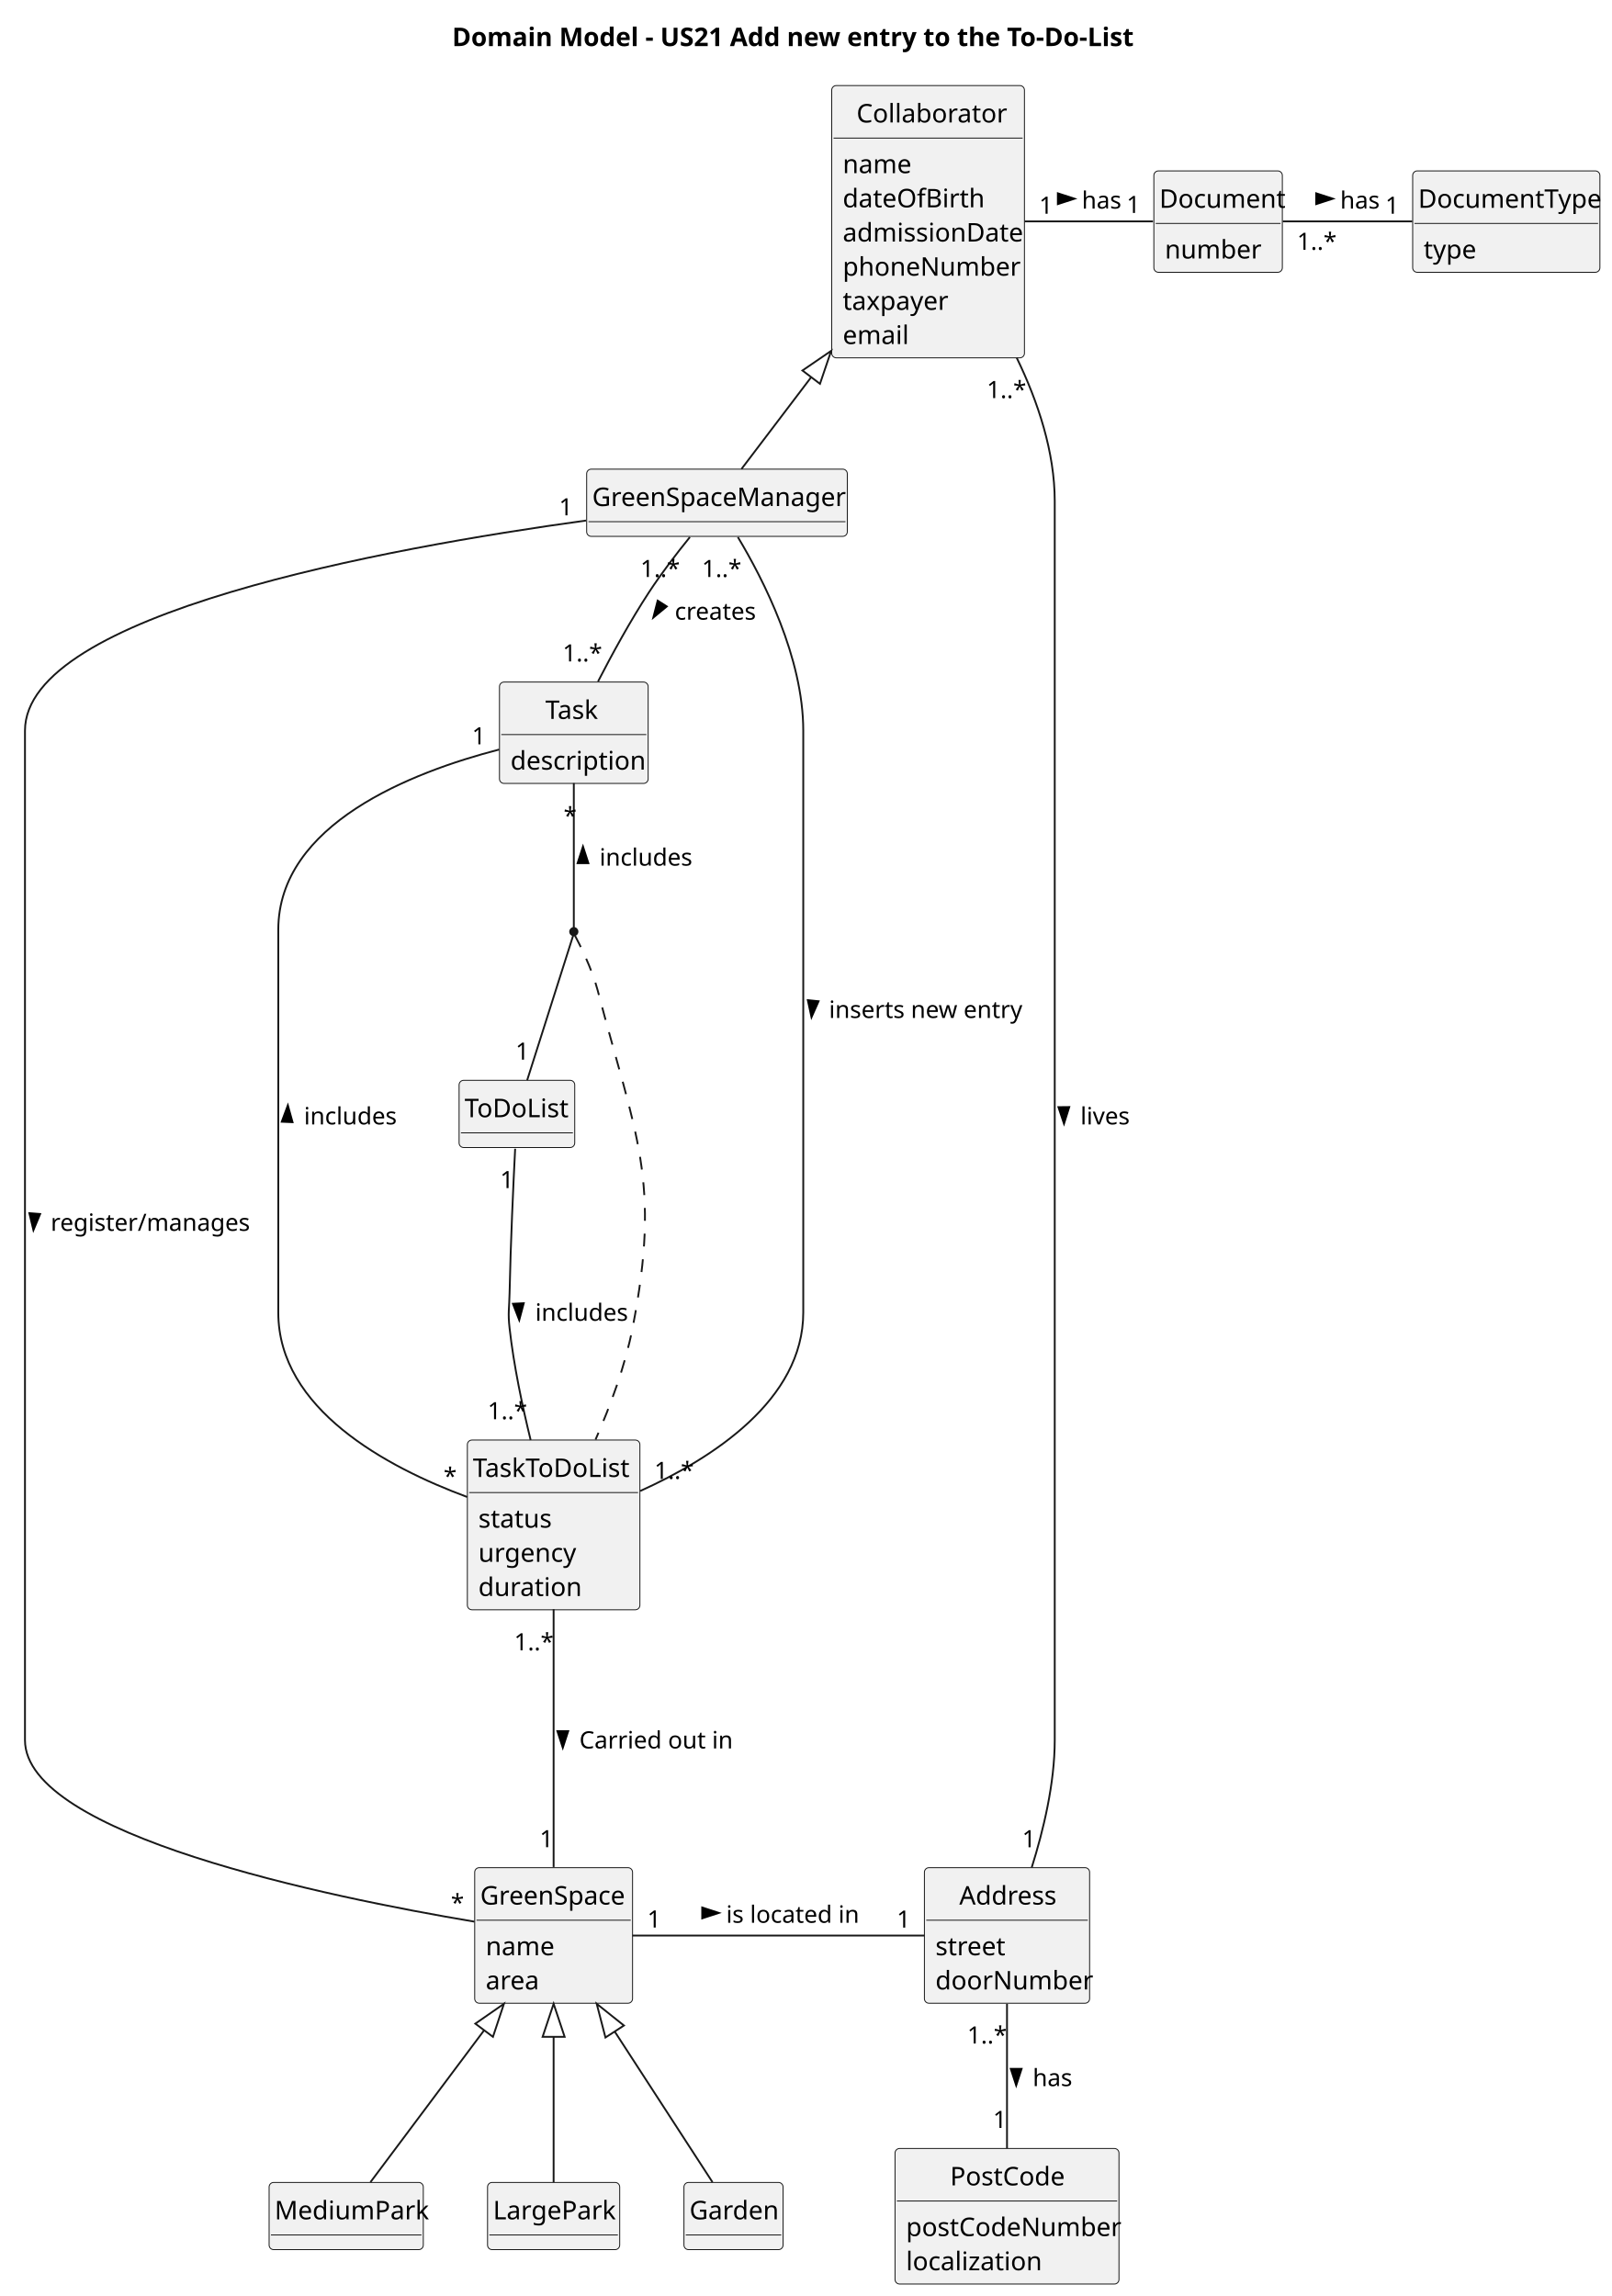
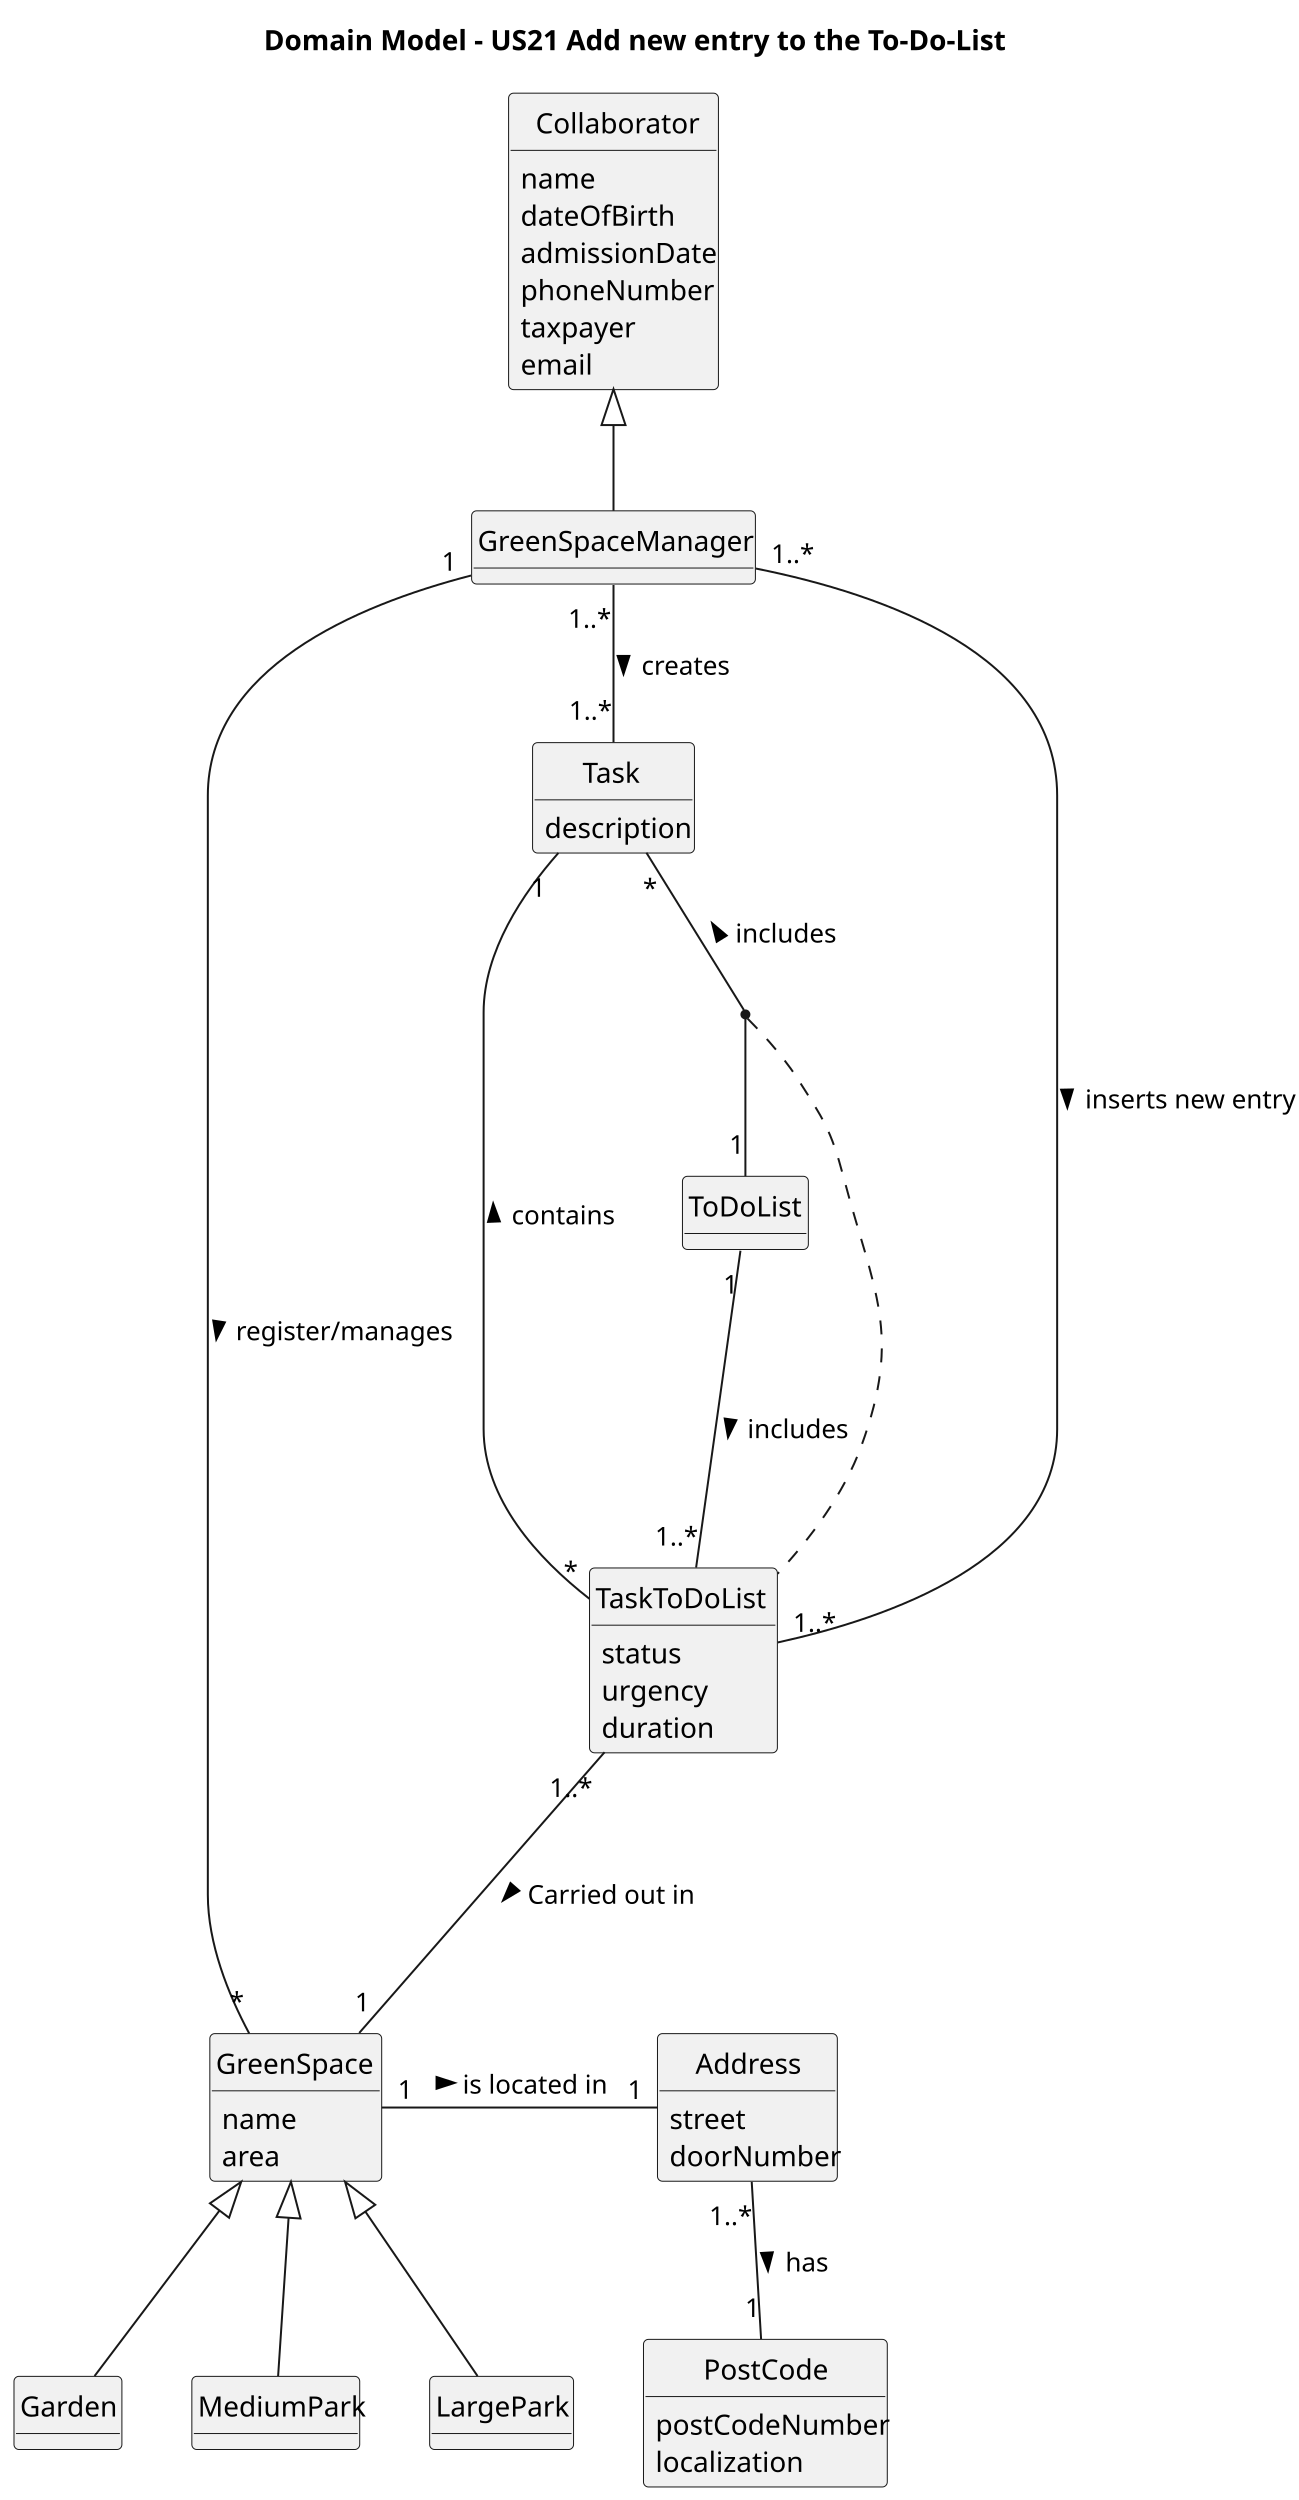
- <svg xmlns="http://www.w3.org/2000/svg" contentStyleType="text/css" height="1251px" preserveAspectRatio="none" style="width:878px;height:1251px;background:#FFFFFF;" version="1.1" viewBox="0 0 878 1251" width="878px" zoomAndPan="magnify">
+ <svg xmlns="http://www.w3.org/2000/svg" contentStyleType="text/css" height="1251px" preserveAspectRatio="none" style="width:650px;height:1251px;background:#FFFFFF;" version="1.1" viewBox="0 0 650 1251" width="650px" zoomAndPan="magnify">
  <defs />
  <g>
-     <text fill="#000000" font-family="sans-serif" font-size="14" font-weight="bold" lengthAdjust="spacing" textLength="372" x="246.304" y="25.107">Domain Model - US21 Add new entry to the To-Do-List</text>
+     <text fill="#000000" font-family="sans-serif" font-size="14" font-weight="bold" lengthAdjust="spacing" textLength="372" x="132" y="25.107">Domain Model - US21 Add new entry to the To-Do-List</text>
    <g id="elem_Collaborator">
-       <rect codeLine="10" fill="#F1F1F1" height="148.348" id="Collaborator" rx="2.5" ry="2.5" style="stroke:#181818;stroke-width:0.5;" width="105" x="453.109" y="46.621" />
-       <text fill="#000000" font-family="sans-serif" font-size="14" lengthAdjust="spacing" textLength="78" x="466.609" y="66.728">Collaborator</text>
-       <line style="stroke:#181818;stroke-width:0.5;" x1="454.109" x2="557.109" y1="75.242" y2="75.242" />
-       <text fill="#000000" font-family="sans-serif" font-size="14" lengthAdjust="spacing" textLength="35" x="459.109" y="94.35">name</text>
-       <text fill="#000000" font-family="sans-serif" font-size="14" lengthAdjust="spacing" textLength="72" x="459.109" y="112.971">dateOfBirth</text>
-       <text fill="#000000" font-family="sans-serif" font-size="14" lengthAdjust="spacing" textLength="93" x="459.109" y="131.592">admissionDate</text>
-       <text fill="#000000" font-family="sans-serif" font-size="14" lengthAdjust="spacing" textLength="89" x="459.109" y="150.213">phoneNumber</text>
-       <text fill="#000000" font-family="sans-serif" font-size="14" lengthAdjust="spacing" textLength="54" x="459.109" y="168.834">taxpayer</text>
-       <text fill="#000000" font-family="sans-serif" font-size="14" lengthAdjust="spacing" textLength="33" x="459.109" y="187.455">email</text>
-     </g>
-     <g id="elem_Document">
-       <rect codeLine="19" fill="#F1F1F1" height="55.242" id="Document" rx="2.5" ry="2.5" style="stroke:#181818;stroke-width:0.5;" width="70" x="628.609" y="93.121" />
-       <text fill="#000000" font-family="sans-serif" font-size="14" lengthAdjust="spacing" textLength="64" x="631.609" y="113.228">Document</text>
-       <line style="stroke:#181818;stroke-width:0.5;" x1="629.609" x2="697.609" y1="121.742" y2="121.742" />
-       <text fill="#000000" font-family="sans-serif" font-size="14" lengthAdjust="spacing" textLength="48" x="634.609" y="140.85">number</text>
-     </g>
-     <g id="elem_DocumentType">
-       <rect codeLine="23" fill="#F1F1F1" height="55.242" id="DocumentType" rx="2.5" ry="2.5" style="stroke:#181818;stroke-width:0.5;" width="102" x="769.609" y="93.121" />
-       <text fill="#000000" font-family="sans-serif" font-size="14" lengthAdjust="spacing" textLength="96" x="772.609" y="113.228">DocumentType</text>
-       <line style="stroke:#181818;stroke-width:0.5;" x1="770.609" x2="870.609" y1="121.742" y2="121.742" />
-       <text fill="#000000" font-family="sans-serif" font-size="14" lengthAdjust="spacing" textLength="27" x="775.609" y="140.85">type</text>
+       <rect codeLine="10" fill="#F1F1F1" height="148.348" id="Collaborator" rx="2.5" ry="2.5" style="stroke:#181818;stroke-width:0.5;" width="105" x="254.5" y="46.621" />
+       <text fill="#000000" font-family="sans-serif" font-size="14" lengthAdjust="spacing" textLength="78" x="268" y="66.728">Collaborator</text>
+       <line style="stroke:#181818;stroke-width:0.5;" x1="255.5" x2="358.5" y1="75.242" y2="75.242" />
+       <text fill="#000000" font-family="sans-serif" font-size="14" lengthAdjust="spacing" textLength="35" x="260.5" y="94.35">name</text>
+       <text fill="#000000" font-family="sans-serif" font-size="14" lengthAdjust="spacing" textLength="72" x="260.5" y="112.971">dateOfBirth</text>
+       <text fill="#000000" font-family="sans-serif" font-size="14" lengthAdjust="spacing" textLength="93" x="260.5" y="131.592">admissionDate</text>
+       <text fill="#000000" font-family="sans-serif" font-size="14" lengthAdjust="spacing" textLength="89" x="260.5" y="150.213">phoneNumber</text>
+       <text fill="#000000" font-family="sans-serif" font-size="14" lengthAdjust="spacing" textLength="54" x="260.5" y="168.834">taxpayer</text>
+       <text fill="#000000" font-family="sans-serif" font-size="14" lengthAdjust="spacing" textLength="33" x="260.5" y="187.455">email</text>
    </g>
    <g id="elem_Address">
-       <rect codeLine="27" fill="#F1F1F1" height="73.863" id="Address" rx="2.5" ry="2.5" style="stroke:#181818;stroke-width:0.5;" width="90" x="503.609" y="1017.621" />
-       <text fill="#000000" font-family="sans-serif" font-size="14" lengthAdjust="spacing" textLength="52" x="522.609" y="1037.728">Address</text>
-       <line style="stroke:#181818;stroke-width:0.5;" x1="504.609" x2="592.609" y1="1046.242" y2="1046.242" />
-       <text fill="#000000" font-family="sans-serif" font-size="14" lengthAdjust="spacing" textLength="36" x="509.609" y="1065.35">street</text>
-       <text fill="#000000" font-family="sans-serif" font-size="14" lengthAdjust="spacing" textLength="78" x="509.609" y="1083.971">doorNumber</text>
+       <rect codeLine="19" fill="#F1F1F1" height="73.863" id="Address" rx="2.5" ry="2.5" style="stroke:#181818;stroke-width:0.5;" width="90" x="329" y="1017.621" />
+       <text fill="#000000" font-family="sans-serif" font-size="14" lengthAdjust="spacing" textLength="52" x="348" y="1037.728">Address</text>
+       <line style="stroke:#181818;stroke-width:0.5;" x1="330" x2="418" y1="1046.242" y2="1046.242" />
+       <text fill="#000000" font-family="sans-serif" font-size="14" lengthAdjust="spacing" textLength="36" x="335" y="1065.35">street</text>
+       <text fill="#000000" font-family="sans-serif" font-size="14" lengthAdjust="spacing" textLength="78" x="335" y="1083.971">doorNumber</text>
    </g>
    <g id="elem_PostCode">
-       <rect codeLine="32" fill="#F1F1F1" height="73.863" id="PostCode" rx="2.5" ry="2.5" style="stroke:#181818;stroke-width:0.5;" width="122" x="487.609" y="1170.621" />
-       <text fill="#000000" font-family="sans-serif" font-size="14" lengthAdjust="spacing" textLength="62" x="517.609" y="1190.728">PostCode</text>
-       <line style="stroke:#181818;stroke-width:0.5;" x1="488.609" x2="608.609" y1="1199.242" y2="1199.242" />
-       <text fill="#000000" font-family="sans-serif" font-size="14" lengthAdjust="spacing" textLength="110" x="493.609" y="1218.35">postCodeNumber</text>
-       <text fill="#000000" font-family="sans-serif" font-size="14" lengthAdjust="spacing" textLength="69" x="493.609" y="1236.971">localization</text>
+       <rect codeLine="24" fill="#F1F1F1" height="73.863" id="PostCode" rx="2.5" ry="2.5" style="stroke:#181818;stroke-width:0.5;" width="122" x="322" y="1170.621" />
+       <text fill="#000000" font-family="sans-serif" font-size="14" lengthAdjust="spacing" textLength="62" x="352" y="1190.728">PostCode</text>
+       <line style="stroke:#181818;stroke-width:0.5;" x1="323" x2="443" y1="1199.242" y2="1199.242" />
+       <text fill="#000000" font-family="sans-serif" font-size="14" lengthAdjust="spacing" textLength="110" x="328" y="1218.35">postCodeNumber</text>
+       <text fill="#000000" font-family="sans-serif" font-size="14" lengthAdjust="spacing" textLength="69" x="328" y="1236.971">localization</text>
    </g>
    <g id="elem_GreenSpaceManager">
-       <rect codeLine="37" fill="#F1F1F1" height="36.621" id="GreenSpaceManager" rx="2.5" ry="2.5" style="stroke:#181818;stroke-width:0.5;" width="142" x="319.609" y="255.621" />
-       <text fill="#000000" font-family="sans-serif" font-size="14" lengthAdjust="spacing" textLength="136" x="322.609" y="275.728">GreenSpaceManager</text>
-       <line style="stroke:#181818;stroke-width:0.5;" x1="320.609" x2="460.609" y1="284.242" y2="284.242" />
+       <rect codeLine="29" fill="#F1F1F1" height="36.621" id="GreenSpaceManager" rx="2.5" ry="2.5" style="stroke:#181818;stroke-width:0.5;" width="142" x="236" y="255.621" />
+       <text fill="#000000" font-family="sans-serif" font-size="14" lengthAdjust="spacing" textLength="136" x="239" y="275.728">GreenSpaceManager</text>
+       <line style="stroke:#181818;stroke-width:0.5;" x1="237" x2="377" y1="284.242" y2="284.242" />
    </g>
    <g id="elem_ToDoList">
-       <rect codeLine="40" fill="#F1F1F1" height="36.621" id="ToDoList" rx="2.5" ry="2.5" style="stroke:#181818;stroke-width:0.5;" width="63" x="250.109" y="588.621" />
-       <text fill="#000000" font-family="sans-serif" font-size="14" lengthAdjust="spacing" textLength="57" x="253.109" y="608.729">ToDoList</text>
-       <line style="stroke:#181818;stroke-width:0.5;" x1="251.109" x2="312.109" y1="617.242" y2="617.242" />
+       <rect codeLine="32" fill="#F1F1F1" height="36.621" id="ToDoList" rx="2.5" ry="2.5" style="stroke:#181818;stroke-width:0.5;" width="63" x="341.5" y="588.621" />
+       <text fill="#000000" font-family="sans-serif" font-size="14" lengthAdjust="spacing" textLength="57" x="344.5" y="608.729">ToDoList</text>
+       <line style="stroke:#181818;stroke-width:0.5;" x1="342.5" x2="403.5" y1="617.242" y2="617.242" />
    </g>
    <g id="elem_Task">
-       <rect codeLine="43" fill="#F1F1F1" height="55.242" id="Task" rx="2.5" ry="2.5" style="stroke:#181818;stroke-width:0.5;" width="81" x="272.109" y="371.621" />
-       <text fill="#000000" font-family="sans-serif" font-size="14" lengthAdjust="spacing" textLength="31" x="297.109" y="391.728">Task</text>
-       <line style="stroke:#181818;stroke-width:0.5;" x1="273.109" x2="352.109" y1="400.242" y2="400.242" />
-       <text fill="#000000" font-family="sans-serif" font-size="14" lengthAdjust="spacing" textLength="69" x="278.109" y="419.35">description</text>
+       <rect codeLine="35" fill="#F1F1F1" height="55.242" id="Task" rx="2.5" ry="2.5" style="stroke:#181818;stroke-width:0.5;" width="81" x="266.5" y="371.621" />
+       <text fill="#000000" font-family="sans-serif" font-size="14" lengthAdjust="spacing" textLength="31" x="291.5" y="391.728">Task</text>
+       <line style="stroke:#181818;stroke-width:0.5;" x1="267.5" x2="346.5" y1="400.242" y2="400.242" />
+       <text fill="#000000" font-family="sans-serif" font-size="14" lengthAdjust="spacing" textLength="69" x="272.5" y="419.35">description</text>
    </g>
    <g id="elem_TaskToDoList">
-       <rect codeLine="47" fill="#F1F1F1" height="92.484" id="TaskToDoList" rx="2.5" ry="2.5" style="stroke:#181818;stroke-width:0.5;" width="94" x="254.609" y="784.621" />
-       <text fill="#000000" font-family="sans-serif" font-size="14" lengthAdjust="spacing" textLength="88" x="257.609" y="804.729">TaskToDoList</text>
-       <line style="stroke:#181818;stroke-width:0.5;" x1="255.609" x2="347.609" y1="813.242" y2="813.242" />
-       <text fill="#000000" font-family="sans-serif" font-size="14" lengthAdjust="spacing" textLength="38" x="260.609" y="832.35">status</text>
-       <text fill="#000000" font-family="sans-serif" font-size="14" lengthAdjust="spacing" textLength="51" x="260.609" y="850.971">urgency</text>
-       <text fill="#000000" font-family="sans-serif" font-size="14" lengthAdjust="spacing" textLength="52" x="260.609" y="869.592">duration</text>
+       <rect codeLine="39" fill="#F1F1F1" height="92.484" id="TaskToDoList" rx="2.5" ry="2.5" style="stroke:#181818;stroke-width:0.5;" width="94" x="295" y="784.621" />
+       <text fill="#000000" font-family="sans-serif" font-size="14" lengthAdjust="spacing" textLength="88" x="298" y="804.729">TaskToDoList</text>
+       <line style="stroke:#181818;stroke-width:0.5;" x1="296" x2="388" y1="813.242" y2="813.242" />
+       <text fill="#000000" font-family="sans-serif" font-size="14" lengthAdjust="spacing" textLength="38" x="301" y="832.35">status</text>
+       <text fill="#000000" font-family="sans-serif" font-size="14" lengthAdjust="spacing" textLength="51" x="301" y="850.971">urgency</text>
+       <text fill="#000000" font-family="sans-serif" font-size="14" lengthAdjust="spacing" textLength="52" x="301" y="869.592">duration</text>
    </g>
    <g id="elem_GreenSpace">
-       <rect codeLine="53" fill="#F1F1F1" height="73.863" id="GreenSpace" rx="2.5" ry="2.5" style="stroke:#181818;stroke-width:0.5;" width="86" x="258.609" y="1017.621" />
-       <text fill="#000000" font-family="sans-serif" font-size="14" lengthAdjust="spacing" textLength="80" x="261.609" y="1037.728">GreenSpace</text>
-       <line style="stroke:#181818;stroke-width:0.5;" x1="259.609" x2="343.609" y1="1046.242" y2="1046.242" />
-       <text fill="#000000" font-family="sans-serif" font-size="14" lengthAdjust="spacing" textLength="35" x="264.609" y="1065.35">name</text>
-       <text fill="#000000" font-family="sans-serif" font-size="14" lengthAdjust="spacing" textLength="29" x="264.609" y="1083.971">area</text>
+       <rect codeLine="45" fill="#F1F1F1" height="73.863" id="GreenSpace" rx="2.5" ry="2.5" style="stroke:#181818;stroke-width:0.5;" width="86" x="105" y="1017.621" />
+       <text fill="#000000" font-family="sans-serif" font-size="14" lengthAdjust="spacing" textLength="80" x="108" y="1037.728">GreenSpace</text>
+       <line style="stroke:#181818;stroke-width:0.5;" x1="106" x2="190" y1="1046.242" y2="1046.242" />
+       <text fill="#000000" font-family="sans-serif" font-size="14" lengthAdjust="spacing" textLength="35" x="111" y="1065.35">name</text>
+       <text fill="#000000" font-family="sans-serif" font-size="14" lengthAdjust="spacing" textLength="29" x="111" y="1083.971">area</text>
    </g>
    <g id="elem_Garden">
-       <rect codeLine="58" fill="#F1F1F1" height="36.621" id="Garden" rx="2.5" ry="2.5" style="stroke:#181818;stroke-width:0.5;" width="54" x="372.609" y="1189.121" />
-       <text fill="#000000" font-family="sans-serif" font-size="14" lengthAdjust="spacing" textLength="48" x="375.609" y="1209.228">Garden</text>
-       <line style="stroke:#181818;stroke-width:0.5;" x1="373.609" x2="425.609" y1="1217.742" y2="1217.742" />
+       <rect codeLine="50" fill="#F1F1F1" height="36.621" id="Garden" rx="2.5" ry="2.5" style="stroke:#181818;stroke-width:0.5;" width="54" x="7" y="1189.121" />
+       <text fill="#000000" font-family="sans-serif" font-size="14" lengthAdjust="spacing" textLength="48" x="10" y="1209.228">Garden</text>
+       <line style="stroke:#181818;stroke-width:0.5;" x1="8" x2="60" y1="1217.742" y2="1217.742" />
    </g>
    <g id="elem_MediumPark">
-       <rect codeLine="61" fill="#F1F1F1" height="36.621" id="MediumPark" rx="2.5" ry="2.5" style="stroke:#181818;stroke-width:0.5;" width="84" x="146.609" y="1189.121" />
-       <text fill="#000000" font-family="sans-serif" font-size="14" lengthAdjust="spacing" textLength="78" x="149.609" y="1209.228">MediumPark</text>
-       <line style="stroke:#181818;stroke-width:0.5;" x1="147.609" x2="229.609" y1="1217.742" y2="1217.742" />
+       <rect codeLine="53" fill="#F1F1F1" height="36.621" id="MediumPark" rx="2.5" ry="2.5" style="stroke:#181818;stroke-width:0.5;" width="84" x="96" y="1189.121" />
+       <text fill="#000000" font-family="sans-serif" font-size="14" lengthAdjust="spacing" textLength="78" x="99" y="1209.228">MediumPark</text>
+       <line style="stroke:#181818;stroke-width:0.5;" x1="97" x2="179" y1="1217.742" y2="1217.742" />
    </g>
    <g id="elem_LargePark">
-       <rect codeLine="64" fill="#F1F1F1" height="36.621" id="LargePark" rx="2.5" ry="2.5" style="stroke:#181818;stroke-width:0.5;" width="72" x="265.609" y="1189.121" />
-       <text fill="#000000" font-family="sans-serif" font-size="14" lengthAdjust="spacing" textLength="66" x="268.609" y="1209.228">LargePark</text>
-       <line style="stroke:#181818;stroke-width:0.5;" x1="266.609" x2="336.609" y1="1217.742" y2="1217.742" />
+       <rect codeLine="56" fill="#F1F1F1" height="36.621" id="LargePark" rx="2.5" ry="2.5" style="stroke:#181818;stroke-width:0.5;" width="72" x="215" y="1189.121" />
+       <text fill="#000000" font-family="sans-serif" font-size="14" lengthAdjust="spacing" textLength="66" x="218" y="1209.228">LargePark</text>
+       <line style="stroke:#181818;stroke-width:0.5;" x1="216" x2="286" y1="1217.742" y2="1217.742" />
    </g>
-     <ellipse cx="312.609" cy="507.621" fill="#181818" rx="2" ry="2" style="stroke:#181818;stroke-width:1.0;" />
-     <g id="link_Collaborator_Document">
-       <path codeLine="67" d="M558.219,120.621 C581.199,120.621 607.549,120.621 628.149,120.621 " fill="none" id="Collaborator-Document" style="stroke:#181818;stroke-width:1.0;" />
-       <polygon fill="#000000" points="585.359,108.267,576.314,105.328,576.314,111.206,585.359,108.267" style="stroke:#000000;stroke-width:1.0;" />
-       <text fill="#000000" font-family="sans-serif" font-size="13" lengthAdjust="spacing" textLength="21" x="589.359" y="113.649">has</text>
-       <text fill="#000000" font-family="sans-serif" font-size="13" lengthAdjust="spacing" textLength="7" x="566.109" y="116.45">1</text>
-       <text fill="#000000" font-family="sans-serif" font-size="13" lengthAdjust="spacing" textLength="7" x="613.722" y="116.034">1</text>
-     </g>
-     <g id="link_Collaborator_Address">
-       <path codeLine="68" d="M553.909,194.971 C565.499,218.901 574.609,246.241 574.609,273.121 C574.609,273.121 574.609,273.121 574.609,948.121 C574.609,971.701 568.409,997.411 562.069,1017.541 " fill="none" id="Collaborator-Address" style="stroke:#181818;stroke-width:1.0;" />
-       <polygon fill="#000000" points="579.658,612.266,582.507,603.193,576.63,603.251,579.658,612.266" style="stroke:#000000;stroke-width:1.0;" />
-       <text fill="#000000" font-family="sans-serif" font-size="13" lengthAdjust="spacing" textLength="25" x="588.609" y="612.649">lives</text>
-       <text fill="#000000" font-family="sans-serif" font-size="13" lengthAdjust="spacing" textLength="20" x="537.559" y="216.893">1..*</text>
-       <text fill="#000000" font-family="sans-serif" font-size="13" lengthAdjust="spacing" textLength="7" x="556.843" y="1006.489">1</text>
-     </g>
+     <ellipse cx="373" cy="507.621" fill="#181818" rx="2" ry="2" style="stroke:#181818;stroke-width:1.0;" />
    <g id="link_Collaborator_GreenSpaceManager">
-       <path codeLine="69" d="M441.937,205.499 C423.867,229.309 416.059,239.591 403.939,255.551 " fill="none" id="Collaborator-backto-GreenSpaceManager" style="stroke:#181818;stroke-width:1.0;" />
-       <polygon fill="none" points="452.819,191.161,437.158,201.872,446.716,209.127,452.819,191.161" style="stroke:#181818;stroke-width:1.0;" />
+       <path codeLine="59" d="M307,212.711 C307,235.411 307,240.431 307,255.601 " fill="none" id="Collaborator-backto-GreenSpaceManager" style="stroke:#181818;stroke-width:1.0;" />
+       <polygon fill="none" points="307,194.711,301,212.711,313,212.711,307,194.711" style="stroke:#181818;stroke-width:1.0;" />
    </g>
    <g id="link_GreenSpaceManager_Task">
-       <path codeLine="71" d="M375.839,292.651 C368.749,301.401 360.369,312.301 353.609,322.621 C343.399,338.221 333.379,356.591 325.809,371.301 " fill="none" id="GreenSpaceManager-Task" style="stroke:#181818;stroke-width:1.0;" />
-       <polygon fill="#000000" points="355.925,336.485,363.26,330.431,358.3,327.276,355.925,336.485" style="stroke:#000000;stroke-width:1.0;" />
-       <text fill="#000000" font-family="sans-serif" font-size="13" lengthAdjust="spacing" textLength="43" x="367.609" y="337.649">creates</text>
-       <text fill="#000000" font-family="sans-serif" font-size="13" lengthAdjust="spacing" textLength="20" x="348.872" y="314.376">1..*</text>
-       <text fill="#000000" font-family="sans-serif" font-size="13" lengthAdjust="spacing" textLength="20" x="306.509" y="360.39">1..*</text>
+       <path codeLine="61" d="M307,292.741 C307,313.341 307,347.621 307,371.471 " fill="none" id="GreenSpaceManager-Task" style="stroke:#181818;stroke-width:1.0;" />
+       <polygon fill="#000000" points="312,337.267,314.939,328.221,309.061,328.221,312,337.267" style="stroke:#000000;stroke-width:1.0;" />
+       <text fill="#000000" font-family="sans-serif" font-size="13" lengthAdjust="spacing" textLength="43" x="321" y="337.649">creates</text>
+       <text fill="#000000" font-family="sans-serif" font-size="13" lengthAdjust="spacing" textLength="20" x="284.312" y="314.148">1..*</text>
+       <text fill="#000000" font-family="sans-serif" font-size="13" lengthAdjust="spacing" textLength="20" x="284.688" y="360.145">1..*</text>
    </g>
    <g id="link_GreenSpaceManager_TaskToDoList">
-       <path codeLine="72" d="M401.989,292.651 C415.899,315.821 437.609,358.341 437.609,398.121 C437.609,398.121 437.609,398.121 437.609,715.121 C437.609,762.811 388.069,794.641 348.789,812.381 " fill="none" id="GreenSpaceManager-TaskToDoList" style="stroke:#181818;stroke-width:1.0;" />
-       <polygon fill="#000000" points="442.099,554.241,445.944,545.542,440.097,544.943,442.099,554.241" style="stroke:#000000;stroke-width:1.0;" />
-       <text fill="#000000" font-family="sans-serif" font-size="13" lengthAdjust="spacing" textLength="99" x="451.609" y="554.649">inserts new entry</text>
-       <text fill="#000000" font-family="sans-serif" font-size="13" lengthAdjust="spacing" textLength="20" x="382.377" y="314.376">1..*</text>
-       <text fill="#000000" font-family="sans-serif" font-size="13" lengthAdjust="spacing" textLength="20" x="356.472" y="805.803">1..*</text>
+       <path codeLine="62" d="M378.16,284.481 C443.09,297.481 529,327.951 529,398.121 C529,398.121 529,398.121 529,715.121 C529,780.601 444.59,809.781 389.19,821.881 " fill="none" id="GreenSpaceManager-TaskToDoList" style="stroke:#181818;stroke-width:1.0;" />
+       <polygon fill="#000000" points="534.103,554.265,536.855,545.162,530.979,545.283,534.103,554.265" style="stroke:#000000;stroke-width:1.0;" />
+       <text fill="#000000" font-family="sans-serif" font-size="13" lengthAdjust="spacing" textLength="99" x="543" y="554.649">inserts new entry</text>
+       <text fill="#000000" font-family="sans-serif" font-size="13" lengthAdjust="spacing" textLength="20" x="385.896" y="281.719">1..*</text>
+       <text fill="#000000" font-family="sans-serif" font-size="13" lengthAdjust="spacing" textLength="20" x="396.875" y="816.58">1..*</text>
    </g>
    <g id="link_GreenSpaceManager_GreenSpace">
-       <path codeLine="73" d="M319.259,283.621 C209.959,298.661 13.609,334.521 13.609,398.121 C13.609,398.121 13.609,398.121 13.609,948.121 C13.609,999.641 178.149,1033.551 258.489,1047.041 " fill="none" id="GreenSpaceManager-GreenSpace" style="stroke:#181818;stroke-width:1.0;" />
-       <polygon fill="#000000" points="18.212,670.251,21.859,661.467,16,661.001,18.212,670.251" style="stroke:#000000;stroke-width:1.0;" />
-       <text fill="#000000" font-family="sans-serif" font-size="13" lengthAdjust="spacing" textLength="100" x="27.609" y="670.649">register/manages</text>
-       <text fill="#000000" font-family="sans-serif" font-size="13" lengthAdjust="spacing" textLength="7" x="304.54" y="280.787">1</text>
-       <text fill="#000000" font-family="sans-serif" font-size="13" lengthAdjust="spacing" textLength="5" x="245.648" y="1041.342">*</text>
+       <path codeLine="63" d="M235.72,287.991 C177.22,303.141 104,334.761 104,398.121 C104,398.121 104,398.121 104,948.121 C104,972.531 114.16,997.841 124.71,1017.551 " fill="none" id="GreenSpaceManager-GreenSpace" style="stroke:#181818;stroke-width:1.0;" />
+       <polygon fill="#000000" points="108.248,670.21,112.514,661.71,106.703,660.825,108.248,670.21" style="stroke:#000000;stroke-width:1.0;" />
+       <text fill="#000000" font-family="sans-serif" font-size="13" lengthAdjust="spacing" textLength="100" x="118" y="670.649">register/manages</text>
+       <text fill="#000000" font-family="sans-serif" font-size="13" lengthAdjust="spacing" textLength="7" x="221.008" y="285.608">1</text>
+       <text fill="#000000" font-family="sans-serif" font-size="13" lengthAdjust="spacing" textLength="5" x="114.955" y="1006.217">*</text>
    </g>
    <g id="link_GreenSpace_Garden">
-       <path codeLine="75" d="M334.881,1106.888 C354.821,1137.598 372.769,1165.261 388.159,1188.981 " fill="none" id="GreenSpace-backto-Garden" style="stroke:#181818;stroke-width:1.0;" />
-       <polygon fill="none" points="325.079,1091.791,329.849,1110.155,339.913,1103.62,325.079,1091.791" style="stroke:#181818;stroke-width:1.0;" />
+       <path codeLine="65" d="M109.846,1106.158 C86.666,1136.868 65.23,1165.261 47.31,1188.981 " fill="none" id="GreenSpace-backto-Garden" style="stroke:#181818;stroke-width:1.0;" />
+       <polygon fill="none" points="120.69,1091.791,105.057,1102.543,114.635,1109.773,120.69,1091.791" style="stroke:#181818;stroke-width:1.0;" />
    </g>
    <g id="link_GreenSpace_MediumPark">
-       <path codeLine="76" d="M263.755,1106.203 C240.774,1136.913 219.559,1165.261 201.809,1188.981 " fill="none" id="GreenSpace-backto-MediumPark" style="stroke:#181818;stroke-width:1.0;" />
-       <polygon fill="none" points="274.539,1091.791,258.95,1102.608,268.558,1109.798,274.539,1091.791" style="stroke:#181818;stroke-width:1.0;" />
+       <path codeLine="66" d="M144.413,1109.752 C142.383,1140.462 140.74,1165.261 139.17,1188.981 " fill="none" id="GreenSpace-backto-MediumPark" style="stroke:#181818;stroke-width:1.0;" />
+       <polygon fill="none" points="145.6,1091.791,138.426,1109.356,150.4,1110.148,145.6,1091.791" style="stroke:#181818;stroke-width:1.0;" />
    </g>
    <g id="link_GreenSpace_LargePark">
-       <path codeLine="77" d="M301.609,1109.791 C301.609,1140.501 301.609,1165.261 301.609,1188.981 " fill="none" id="GreenSpace-backto-LargePark" style="stroke:#181818;stroke-width:1.0;" />
-       <polygon fill="none" points="301.609,1091.791,295.609,1109.791,307.609,1109.791,301.609,1091.791" style="stroke:#181818;stroke-width:1.0;" />
+       <path codeLine="67" d="M182.814,1106.661 C203.764,1137.371 222.79,1165.261 238.97,1188.981 " fill="none" id="GreenSpace-backto-LargePark" style="stroke:#181818;stroke-width:1.0;" />
+       <polygon fill="none" points="172.67,1091.791,177.857,1110.042,187.77,1103.279,172.67,1091.791" style="stroke:#181818;stroke-width:1.0;" />
    </g>
    <g id="link_GreenSpace_Address">
-       <path codeLine="78" d="M344.629,1054.621 C389.139,1054.621 458.339,1054.621 503.579,1054.621 " fill="none" id="GreenSpace-Address" style="stroke:#181818;stroke-width:1.0;" />
-       <polygon fill="#000000" points="391.609,1042.267,382.564,1039.328,382.564,1045.206,391.609,1042.267" style="stroke:#000000;stroke-width:1.0;" />
-       <text fill="#000000" font-family="sans-serif" font-size="13" lengthAdjust="spacing" textLength="70" x="395.609" y="1047.649">is located in</text>
-       <text fill="#000000" font-family="sans-serif" font-size="13" lengthAdjust="spacing" textLength="7" x="352.624" y="1050.225">1</text>
-       <text fill="#000000" font-family="sans-serif" font-size="13" lengthAdjust="spacing" textLength="7" x="488.541" y="1050.277">1</text>
+       <path codeLine="68" d="M191.04,1054.621 C230.49,1054.621 288.68,1054.621 328.8,1054.621 " fill="none" id="GreenSpace-Address" style="stroke:#181818;stroke-width:1.0;" />
+       <polygon fill="#000000" points="227.5,1042.267,218.455,1039.328,218.455,1045.206,227.5,1042.267" style="stroke:#000000;stroke-width:1.0;" />
+       <text fill="#000000" font-family="sans-serif" font-size="13" lengthAdjust="spacing" textLength="70" x="231.5" y="1047.649">is located in</text>
+       <text fill="#000000" font-family="sans-serif" font-size="13" lengthAdjust="spacing" textLength="7" x="199.039" y="1050.225">1</text>
+       <text fill="#000000" font-family="sans-serif" font-size="13" lengthAdjust="spacing" textLength="7" x="314.038" y="1050.329">1</text>
    </g>
    <g id="link_Address_PostCode">
-       <path codeLine="80" d="M548.609,1091.791 C548.609,1115.611 548.609,1146.671 548.609,1170.491 " fill="none" id="Address-PostCode" style="stroke:#181818;stroke-width:1.0;" />
-       <polygon fill="#000000" points="553.609,1136.267,556.548,1127.222,550.67,1127.222,553.609,1136.267" style="stroke:#000000;stroke-width:1.0;" />
-       <text fill="#000000" font-family="sans-serif" font-size="13" lengthAdjust="spacing" textLength="21" x="562.609" y="1136.649">has</text>
-       <text fill="#000000" font-family="sans-serif" font-size="13" lengthAdjust="spacing" textLength="20" x="526.952" y="1113.419">1..*</text>
-       <text fill="#000000" font-family="sans-serif" font-size="13" lengthAdjust="spacing" textLength="7" x="540.985" y="1159.43">1</text>
-     </g>
-     <g id="link_Document_DocumentType">
-       <path codeLine="82" d="M698.839,120.621 C719.639,120.621 746.319,120.621 769.409,120.621 " fill="none" id="Document-DocumentType" style="stroke:#181818;stroke-width:1.0;" />
-       <polygon fill="#000000" points="726.109,108.267,717.064,105.328,717.064,111.206,726.109,108.267" style="stroke:#000000;stroke-width:1.0;" />
-       <text fill="#000000" font-family="sans-serif" font-size="13" lengthAdjust="spacing" textLength="21" x="730.109" y="113.649">has</text>
-       <text fill="#000000" font-family="sans-serif" font-size="13" lengthAdjust="spacing" textLength="20" x="706.613" y="136.114">1..*</text>
-       <text fill="#000000" font-family="sans-serif" font-size="13" lengthAdjust="spacing" textLength="7" x="754.716" y="116.457">1</text>
+       <path codeLine="70" d="M376.16,1091.791 C377.58,1115.611 379.43,1146.671 380.85,1170.491 " fill="none" id="Address-PostCode" style="stroke:#181818;stroke-width:1.0;" />
+       <polygon fill="#000000" points="384.297,1136.258,386.693,1127.054,380.826,1127.403,384.297,1136.258" style="stroke:#000000;stroke-width:1.0;" />
+       <text fill="#000000" font-family="sans-serif" font-size="13" lengthAdjust="spacing" textLength="21" x="393" y="1136.649">has</text>
+       <text fill="#000000" font-family="sans-serif" font-size="13" lengthAdjust="spacing" textLength="20" x="354.861" y="1113.419">1..*</text>
+       <text fill="#000000" font-family="sans-serif" font-size="13" lengthAdjust="spacing" textLength="7" x="372.844" y="1159.43">1</text>
    </g>
    <g id="link_Task_TaskToDoList">
-       <path codeLine="85" d="M271.979,408.381 C224.289,420.721 151.609,448.981 151.609,506.621 C151.609,506.621 151.609,506.621 151.609,715.121 C151.609,767.701 210.569,799.361 254.559,815.661 " fill="none" id="Task-TaskToDoList" style="stroke:#181818;stroke-width:1.0;" />
-       <polygon fill="#000000" points="156.822,602.271,153.5,611.182,159.372,611.434,156.822,602.271" style="stroke:#000000;stroke-width:1.0;" />
-       <text fill="#000000" font-family="sans-serif" font-size="13" lengthAdjust="spacing" textLength="48" x="165.609" y="612.649">includes</text>
-       <text fill="#000000" font-family="sans-serif" font-size="13" lengthAdjust="spacing" textLength="7" x="257.118" y="405.549">1</text>
-       <text fill="#000000" font-family="sans-serif" font-size="13" lengthAdjust="spacing" textLength="5" x="241.662" y="808.935">*</text>
+       <path codeLine="73" d="M279.43,426.801 C261.72,446.871 242,476.081 242,506.621 C242,506.621 242,506.621 242,715.121 C242,750.221 268.99,779.761 294.93,800.031 " fill="none" id="Task-TaskToDoList" style="stroke:#181818;stroke-width:1.0;" />
+       <polygon fill="#000000" points="246.792,602.271,244.231,611.43,250.104,611.186,246.792,602.271" style="stroke:#000000;stroke-width:1.0;" />
+       <text fill="#000000" font-family="sans-serif" font-size="13" lengthAdjust="spacing" textLength="49" x="256" y="612.649">contains</text>
+       <text fill="#000000" font-family="sans-serif" font-size="13" lengthAdjust="spacing" textLength="7" x="265.633" y="448.749">1</text>
+       <text fill="#000000" font-family="sans-serif" font-size="13" lengthAdjust="spacing" textLength="5" x="282.03" y="790.814">*</text>
    </g>
-     <g id="link_Task_apoint29">
-       <path d="M312.609,426.721 C312.609,455.311 312.609,497.701 312.609,505.401 " fill="none" id="Task-apoint29" style="stroke:#181818;stroke-width:1.0;" />
-       <polygon fill="#000000" points="317.609,461.267,314.67,470.312,320.548,470.312,317.609,461.267" style="stroke:#000000;stroke-width:1.0;" />
-       <text fill="#000000" font-family="sans-serif" font-size="13" lengthAdjust="spacing" textLength="48" x="326.609" y="471.649">includes</text>
-       <text fill="#000000" font-family="sans-serif" font-size="13" lengthAdjust="spacing" textLength="5" x="307.031" y="449.103">*</text>
+     <g id="link_Task_apoint24">
+       <path d="M323.48,426.721 C341.2,455.311 367.47,497.701 372.24,505.401 " fill="none" id="Task-apoint24" style="stroke:#181818;stroke-width:1.0;" />
+       <polygon fill="#000000" points="356.366,462.017,358.633,471.253,363.629,468.157,356.366,462.017" style="stroke:#000000;stroke-width:1.0;" />
+       <text fill="#000000" font-family="sans-serif" font-size="13" lengthAdjust="spacing" textLength="48" x="368" y="471.649">includes</text>
+       <text fill="#000000" font-family="sans-serif" font-size="13" lengthAdjust="spacing" textLength="5" x="321.713" y="449.103">*</text>
    </g>
-     <g id="link_apoint29_ToDoList">
-       <path d="M312.259,509.711 C309.839,517.331 295.369,562.841 287.209,588.521 " fill="none" id="apoint29-ToDoList" style="stroke:#181818;stroke-width:1.0;" />
-       <text fill="#000000" font-family="sans-serif" font-size="13" lengthAdjust="spacing" textLength="7" x="280.852" y="577.353">1</text>
+     <g id="link_apoint24_ToDoList">
+       <path d="M373,509.711 C373,517.331 373,562.841 373,588.521 " fill="none" id="apoint24-ToDoList" style="stroke:#181818;stroke-width:1.0;" />
+       <text fill="#000000" font-family="sans-serif" font-size="13" lengthAdjust="spacing" textLength="7" x="364.928" y="577.353">1</text>
    </g>
-     <g id="link_apoint29_TaskToDoList">
-       <path d="M313.229,509.761 C315.359,513.741 322.419,527.421 325.609,539.621 C346.419,619.161 360.349,642.931 344.609,723.621 C340.579,744.281 332.509,766.011 324.449,784.371 " fill="none" id="apoint29-TaskToDoList" style="stroke:#181818;stroke-width:1.0;stroke-dasharray:7.0,7.0;" />
+     <g id="link_apoint24_TaskToDoList">
+       <path d="M374.11,509.721 C377.94,513.551 390.83,526.831 399,539.621 C411.95,559.901 415.86,565.361 422,588.621 C437.35,646.761 451.58,667.121 431,723.621 C422.33,747.441 405.69,769.631 389.12,787.491 " fill="none" id="apoint24-TaskToDoList" style="stroke:#181818;stroke-width:1.0;stroke-dasharray:7.0,7.0;" />
    </g>
    <g id="link_TaskToDoList_GreenSpace">
-       <path codeLine="88" d="M301.609,876.811 C301.609,918.271 301.609,978.891 301.609,1017.291 " fill="none" id="TaskToDoList-GreenSpace" style="stroke:#181818;stroke-width:1.0;" />
-       <polygon fill="#000000" points="306.609,952.267,309.548,943.221,303.67,943.221,306.609,952.267" style="stroke:#000000;stroke-width:1.0;" />
-       <text fill="#000000" font-family="sans-serif" font-size="13" lengthAdjust="spacing" textLength="77" x="315.609" y="952.649">Carried out in</text>
-       <text fill="#000000" font-family="sans-serif" font-size="13" lengthAdjust="spacing" textLength="20" x="280.077" y="899.199">1..*</text>
-       <text fill="#000000" font-family="sans-serif" font-size="13" lengthAdjust="spacing" textLength="7" x="294.007" y="1006.479">1</text>
+       <path codeLine="76" d="M302.51,876.811 C266.28,918.271 213.3,978.891 179.75,1017.291 " fill="none" id="TaskToDoList-GreenSpace" style="stroke:#181818;stroke-width:1.0;" />
+       <polygon fill="#000000" points="251.71,951.032,259.875,946.154,255.449,942.287,251.71,951.032" style="stroke:#000000;stroke-width:1.0;" />
+       <text fill="#000000" font-family="sans-serif" font-size="13" lengthAdjust="spacing" textLength="77" x="264" y="952.649">Carried out in</text>
+       <text fill="#000000" font-family="sans-serif" font-size="13" lengthAdjust="spacing" textLength="20" x="274.932" y="899.199">1..*</text>
+       <text fill="#000000" font-family="sans-serif" font-size="13" lengthAdjust="spacing" textLength="7" x="177.606" y="1006.479">1</text>
    </g>
    <g id="link_ToDoList_TaskToDoList">
-       <path codeLine="90" d="M280.649,625.901 C279.659,645.261 278.179,677.131 277.609,704.621 C277.439,713.061 276.669,715.231 277.609,723.621 C279.869,743.871 284.499,765.901 289.089,784.611 " fill="none" id="ToDoList-TaskToDoList" style="stroke:#181818;stroke-width:1.0;" />
-       <polygon fill="#000000" points="282.874,719.26,285.329,710.071,279.459,710.383,282.874,719.26" style="stroke:#000000;stroke-width:1.0;" />
-       <text fill="#000000" font-family="sans-serif" font-size="13" lengthAdjust="spacing" textLength="48" x="291.609" y="719.649">includes</text>
-       <text fill="#000000" font-family="sans-serif" font-size="13" lengthAdjust="spacing" textLength="7" x="272.45" y="647.351">1</text>
-       <text fill="#000000" font-family="sans-serif" font-size="13" lengthAdjust="spacing" textLength="20" x="265.64" y="773.278">1..*</text>
+       <path codeLine="78" d="M370.52,625.871 C365.75,659.951 355.17,735.511 348.33,784.421 " fill="none" id="ToDoList-TaskToDoList" style="stroke:#181818;stroke-width:1.0;" />
+       <polygon fill="#000000" points="364.307,719.218,368.471,710.668,362.65,709.853,364.307,719.218" style="stroke:#000000;stroke-width:1.0;" />
+       <text fill="#000000" font-family="sans-serif" font-size="13" lengthAdjust="spacing" textLength="48" x="374" y="719.649">includes</text>
+       <text fill="#000000" font-family="sans-serif" font-size="13" lengthAdjust="spacing" textLength="7" x="361.913" y="647.313">1</text>
+       <text fill="#000000" font-family="sans-serif" font-size="13" lengthAdjust="spacing" textLength="20" x="327.791" y="773.401">1..*</text>
    </g>
  </g>
</svg>
